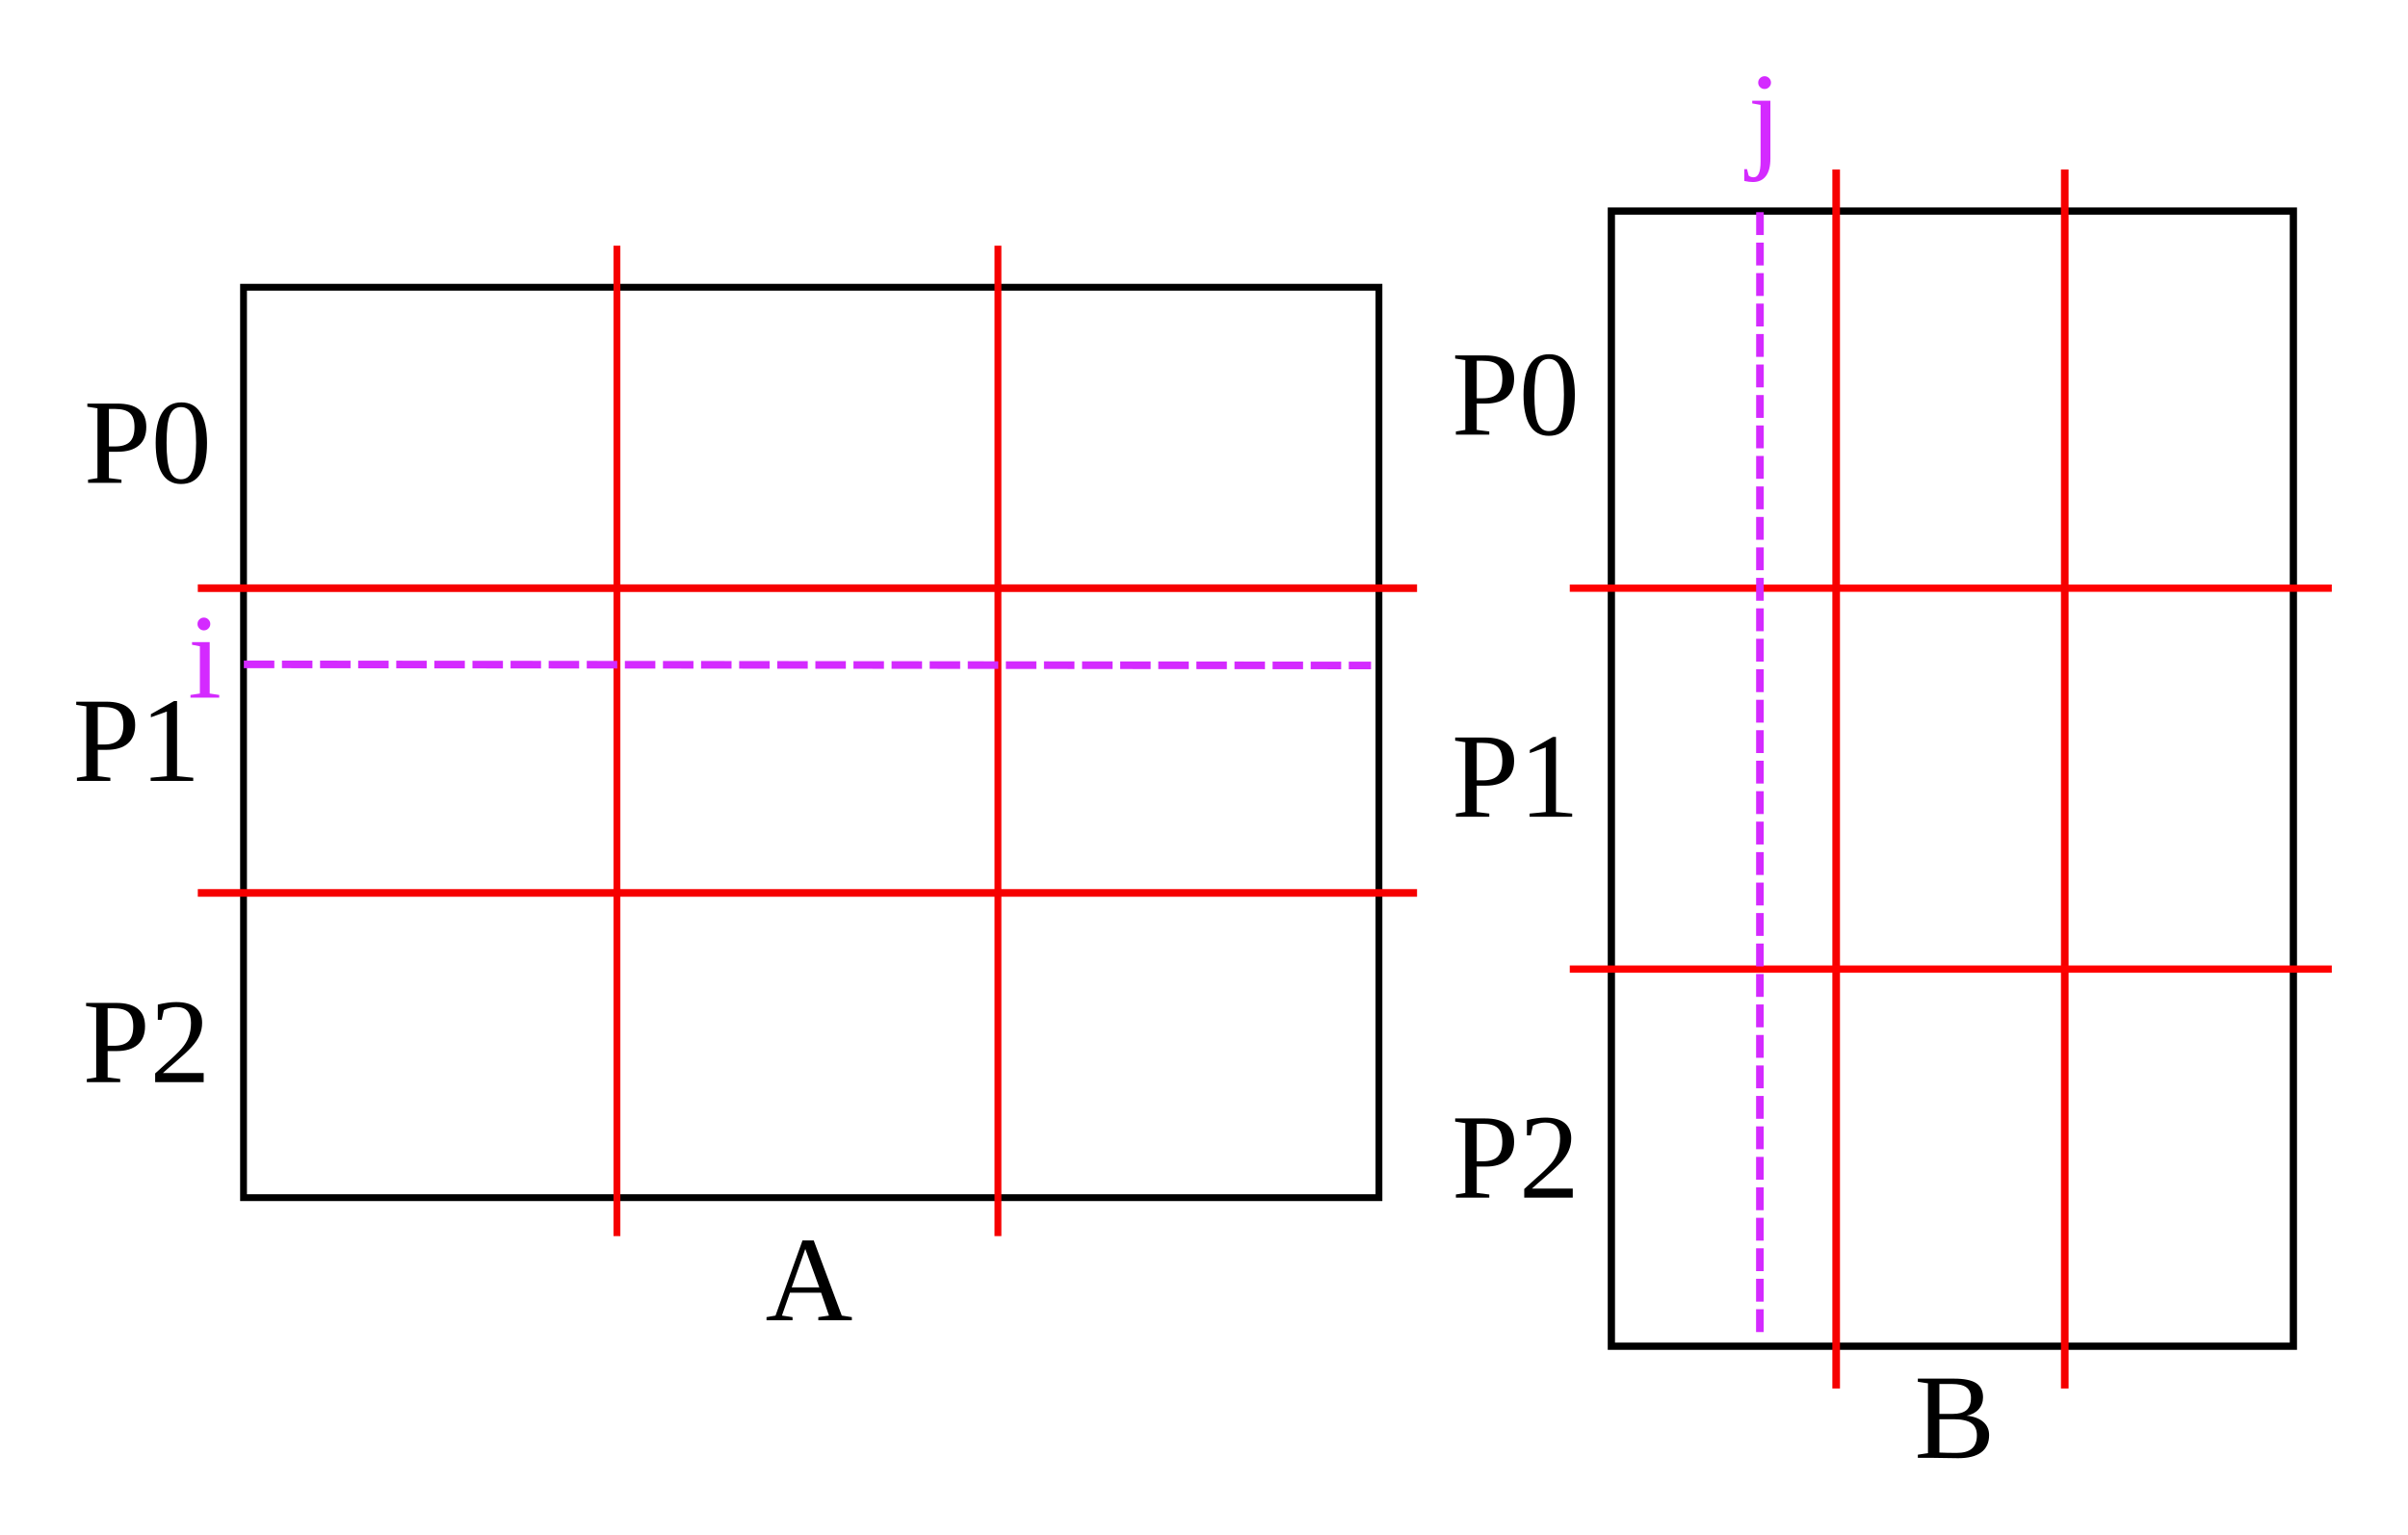
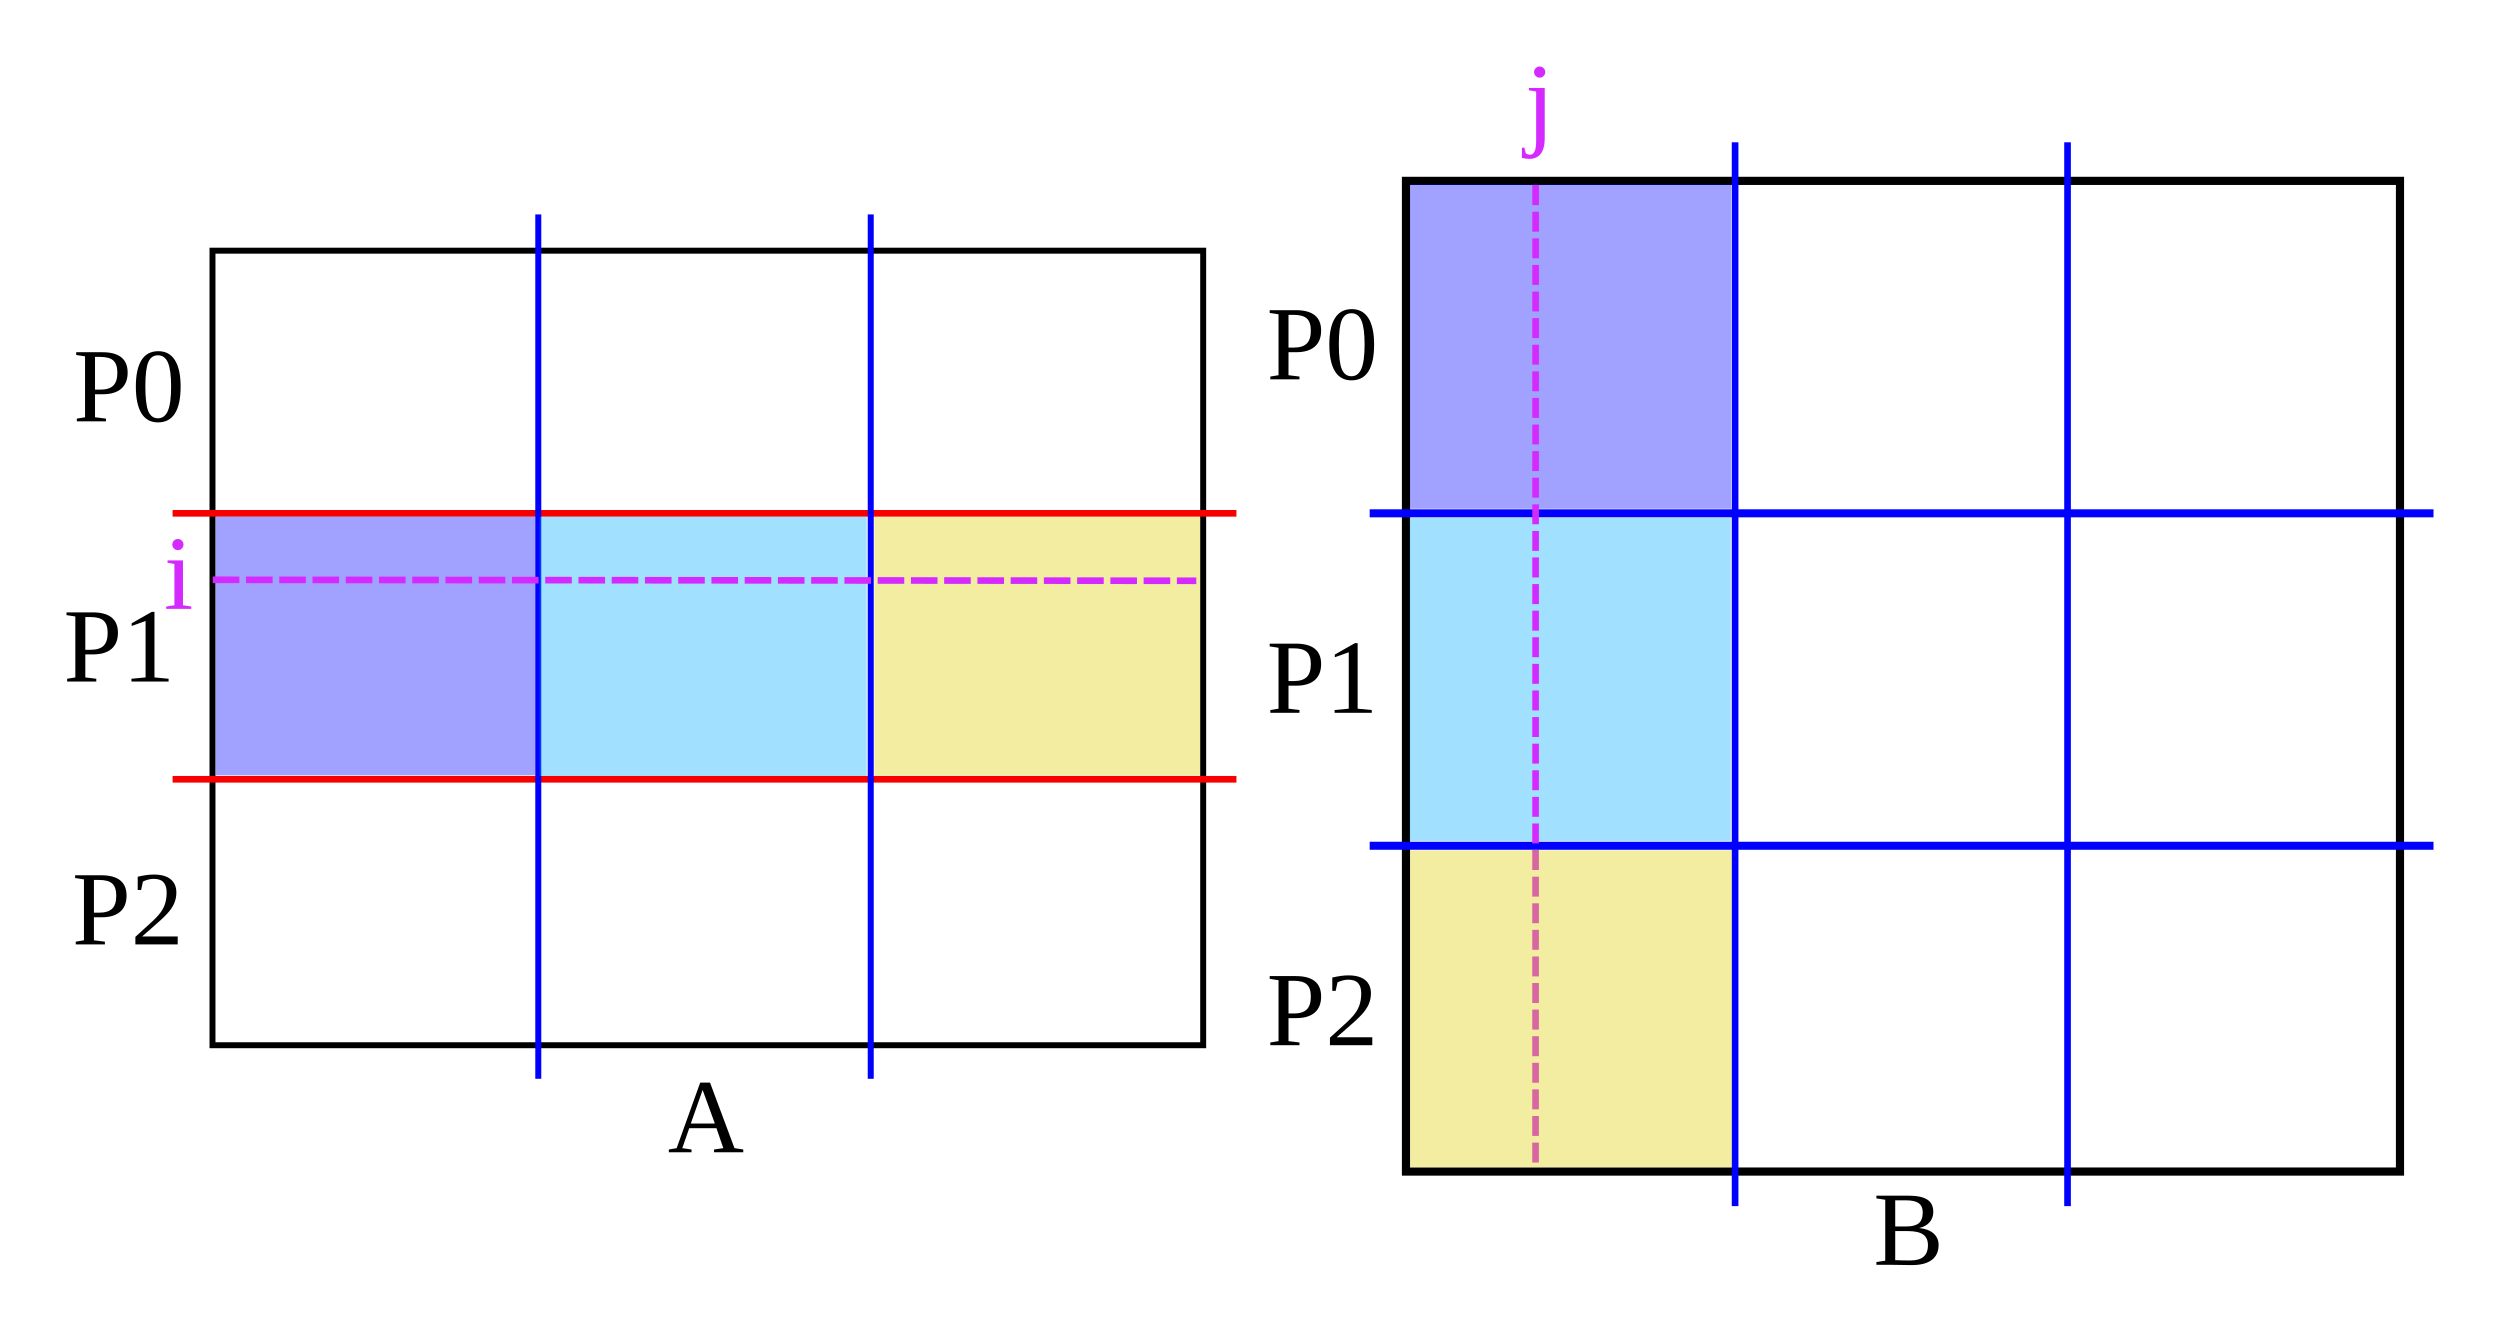
- <svg xmlns="http://www.w3.org/2000/svg" width="632mm" height="402.802mm" viewBox="0 0 632 402.802" version="1.1" id="svg8">
+ <svg xmlns="http://www.w3.org/2000/svg" width="752mm" height="400.54mm" viewBox="0 0 752 400.54" version="1.1" id="svg8">
  <defs id="defs2" />
  <g id="layer1" transform="translate(-398.0833,167.4056)">
    <rect style="fill:none;stroke:#000000;stroke-width:1.791;stroke-miterlimit:4;stroke-dasharray:none;stroke-opacity:1;image-rendering:auto" id="rect4528-3" width="298" height="239" x="462" y="-92" />
-     <rect style="fill:none;stroke:#000000;stroke-width:1.902;stroke-miterlimit:4;stroke-dasharray:none;stroke-opacity:1;image-rendering:auto" id="rect4528-3-7" width="179" height="298" x="821" y="-112" />
+     <rect style="fill:none;stroke:#000000;stroke-width:2.458;stroke-miterlimit:4;stroke-dasharray:none;stroke-opacity:1;image-rendering:auto" id="rect4528-3-7" width="299" height="298" x="821" y="-113" />
    <path style="fill:none;stroke:#f60000;stroke-width:2;stroke-linecap:butt;stroke-linejoin:miter;stroke-miterlimit:4;stroke-dasharray:none;stroke-opacity:1" d="m 450,67 h 320" id="path4561-6-5" />
    <path style="fill:none;stroke:#f60000;stroke-width:2;stroke-linecap:butt;stroke-linejoin:miter;stroke-miterlimit:4;stroke-dasharray:none;stroke-opacity:1" d="m 450,-13 h 320" id="path4561-3" />
-     <path style="fill:#0000ff;stroke:#ff0000;stroke-width:1.907;stroke-linecap:butt;stroke-linejoin:miter;stroke-miterlimit:4;stroke-dasharray:none;stroke-opacity:1" d="M 810.083,-13 H 1010.083" id="path4561-3-5" />
+     <path style="fill:#0000ff;stroke:#0000ff;stroke-width:2.412;stroke-linecap:butt;stroke-linejoin:miter;stroke-miterlimit:4;stroke-dasharray:none;stroke-opacity:1" d="M 810.083,-13 H 1130.083" id="path4561-3-5" />
    <text xml:space="preserve" style="font-style:normal;font-variant:normal;font-weight:normal;font-stretch:normal;font-size:31.75px;line-height:10;font-family:'Liberation Serif';-inkscape-font-specification:'Liberation Serif, Normal';font-variant-ligatures:normal;font-variant-caps:normal;font-variant-numeric:normal;font-feature-settings:normal;text-align:start;letter-spacing:0px;word-spacing:0px;writing-mode:lr-tb;text-anchor:start;fill:#000000;fill-opacity:1;stroke:none;stroke-width:0.265" x="420.085" y="-40.661" id="text4659-4">
      <tspan id="tspan4657-6" x="420.085" y="-40.661" style="font-style:normal;font-variant:normal;font-weight:normal;font-stretch:normal;font-size:31.75px;font-family:'Liberation Serif';-inkscape-font-specification:'Liberation Serif, Normal';font-variant-ligatures:normal;font-variant-caps:normal;font-variant-numeric:normal;font-feature-settings:normal;text-align:start;writing-mode:lr-tb;text-anchor:start;stroke-width:0.265">P0</tspan>
    </text>
    <text xml:space="preserve" style="font-style:normal;font-variant:normal;font-weight:normal;font-stretch:normal;font-size:31.75px;line-height:10;font-family:'Liberation Serif';-inkscape-font-specification:'Liberation Serif, Normal';font-variant-ligatures:normal;font-variant-caps:normal;font-variant-numeric:normal;font-feature-settings:normal;text-align:start;letter-spacing:0px;word-spacing:0px;writing-mode:lr-tb;text-anchor:start;fill:#000000;fill-opacity:1;stroke:none;stroke-width:0.265" x="417.169" y="37.595" id="text4659-2-92">
      <tspan id="tspan4657-4-9" x="417.169" y="37.595" style="font-style:normal;font-variant:normal;font-weight:normal;font-stretch:normal;font-size:31.75px;font-family:'Liberation Serif';-inkscape-font-specification:'Liberation Serif, Normal';font-variant-ligatures:normal;font-variant-caps:normal;font-variant-numeric:normal;font-feature-settings:normal;text-align:start;writing-mode:lr-tb;text-anchor:start;stroke-width:0.265">P1</tspan>
    </text>
    <text xml:space="preserve" style="font-style:normal;font-variant:normal;font-weight:normal;font-stretch:normal;font-size:31.75px;line-height:10;font-family:'Liberation Serif';-inkscape-font-specification:'Liberation Serif, Normal';font-variant-ligatures:normal;font-variant-caps:normal;font-variant-numeric:normal;font-feature-settings:normal;text-align:start;letter-spacing:0px;word-spacing:0px;writing-mode:lr-tb;text-anchor:start;fill:#000000;fill-opacity:1;stroke:none;stroke-width:0.265" x="419.758" y="116.672" id="text4659-2-9-0">
      <tspan id="tspan4657-4-1-3" x="419.758" y="116.672" style="font-style:normal;font-variant:normal;font-weight:normal;font-stretch:normal;font-size:31.75px;font-family:'Liberation Serif';-inkscape-font-specification:'Liberation Serif, Normal';font-variant-ligatures:normal;font-variant-caps:normal;font-variant-numeric:normal;font-feature-settings:normal;text-align:start;writing-mode:lr-tb;text-anchor:start;stroke-width:0.265">P2</tspan>
    </text>
    <text xml:space="preserve" style="font-style:normal;font-variant:normal;font-weight:normal;font-stretch:normal;font-size:31.75px;line-height:10;font-family:'Liberation Serif';-inkscape-font-specification:'Liberation Serif, Normal';font-variant-ligatures:normal;font-variant-caps:normal;font-variant-numeric:normal;font-feature-settings:normal;text-align:start;letter-spacing:0px;word-spacing:0px;writing-mode:lr-tb;text-anchor:start;fill:#000000;fill-opacity:1;stroke:none;stroke-width:0.265" x="779.085" y="-53.31" id="text4659-4-0">
      <tspan id="tspan4657-6-3" x="779.085" y="-53.31" style="font-style:normal;font-variant:normal;font-weight:normal;font-stretch:normal;font-size:31.75px;font-family:'Liberation Serif';-inkscape-font-specification:'Liberation Serif, Normal';font-variant-ligatures:normal;font-variant-caps:normal;font-variant-numeric:normal;font-feature-settings:normal;text-align:start;writing-mode:lr-tb;text-anchor:start;stroke-width:0.265">P0</tspan>
    </text>
    <text xml:space="preserve" style="font-style:normal;font-variant:normal;font-weight:normal;font-stretch:normal;font-size:31.75px;line-height:10;font-family:'Liberation Serif';-inkscape-font-specification:'Liberation Serif, Normal';font-variant-ligatures:normal;font-variant-caps:normal;font-variant-numeric:normal;font-feature-settings:normal;text-align:start;letter-spacing:0px;word-spacing:0px;writing-mode:lr-tb;text-anchor:start;fill:#000000;fill-opacity:1;stroke:none;stroke-width:0.265" x="779.085" y="47" id="text4659-2-92-3">
      <tspan id="tspan4657-4-9-7" x="779.085" y="47" style="font-style:normal;font-variant:normal;font-weight:normal;font-stretch:normal;font-size:31.75px;font-family:'Liberation Serif';-inkscape-font-specification:'Liberation Serif, Normal';font-variant-ligatures:normal;font-variant-caps:normal;font-variant-numeric:normal;font-feature-settings:normal;text-align:start;writing-mode:lr-tb;text-anchor:start;stroke-width:0.265">P1</tspan>
    </text>
    <text xml:space="preserve" style="font-style:normal;font-variant:normal;font-weight:normal;font-stretch:normal;font-size:31.75px;line-height:10;font-family:'Liberation Serif';-inkscape-font-specification:'Liberation Serif, Normal';font-variant-ligatures:normal;font-variant-caps:normal;font-variant-numeric:normal;font-feature-settings:normal;text-align:start;letter-spacing:0px;word-spacing:0px;writing-mode:lr-tb;text-anchor:start;fill:#000000;fill-opacity:1;stroke:none;stroke-width:0.265" x="779.085" y="147" id="text4659-2-9-0-9">
      <tspan id="tspan4657-4-1-3-4" x="779.085" y="147" style="font-style:normal;font-variant:normal;font-weight:normal;font-stretch:normal;font-size:31.75px;font-family:'Liberation Serif';-inkscape-font-specification:'Liberation Serif, Normal';font-variant-ligatures:normal;font-variant-caps:normal;font-variant-numeric:normal;font-feature-settings:normal;text-align:start;writing-mode:lr-tb;text-anchor:start;stroke-width:0.265">P2</tspan>
    </text>
    <text xml:space="preserve" style="font-style:normal;font-variant:normal;font-weight:normal;font-stretch:normal;font-size:31.75px;line-height:10;font-family:'Liberation Serif';-inkscape-font-specification:'Liberation Serif, Normal';font-variant-ligatures:normal;font-variant-caps:normal;font-variant-numeric:normal;font-feature-settings:normal;text-align:start;letter-spacing:0px;word-spacing:0px;writing-mode:lr-tb;text-anchor:start;fill:#000000;fill-opacity:1;stroke:none;stroke-width:0.265" x="598.954" y="179.19" id="text4659-2-9-0-99-3">
      <tspan id="tspan4905" x="598.954" y="179.19">A</tspan>
    </text>
-     <text xml:space="preserve" style="font-style:normal;font-variant:normal;font-weight:normal;font-stretch:normal;font-size:31.75px;line-height:10;font-family:'Liberation Serif';-inkscape-font-specification:'Liberation Serif, Normal';font-variant-ligatures:normal;font-variant-caps:normal;font-variant-numeric:normal;font-feature-settings:normal;text-align:start;letter-spacing:0px;word-spacing:0px;writing-mode:lr-tb;text-anchor:start;fill:#000000;fill-opacity:1;stroke:none;stroke-width:0.265" x="900.514" y="215.304" id="text4659-2-9-0-99-2">
-       <tspan id="tspan4907" x="900.514" y="215.304">B</tspan>
+     <text xml:space="preserve" style="font-style:normal;font-variant:normal;font-weight:normal;font-stretch:normal;font-size:31.75px;line-height:10;font-family:'Liberation Serif';-inkscape-font-specification:'Liberation Serif, Normal';font-variant-ligatures:normal;font-variant-caps:normal;font-variant-numeric:normal;font-feature-settings:normal;text-align:start;letter-spacing:0px;word-spacing:0px;writing-mode:lr-tb;text-anchor:start;fill:#000000;fill-opacity:1;stroke:none;stroke-width:0.265" x="961.585" y="213.042" id="text4659-2-9-0-99-2">
+       <tspan id="tspan4907" x="961.585" y="213.042">B</tspan>
    </text>
-     <path style="fill:none;stroke:#f60000;stroke-width:1.803;stroke-linecap:butt;stroke-linejoin:miter;stroke-miterlimit:4;stroke-dasharray:none;stroke-opacity:1" d="m 560,-102.907 v 260" id="path4561-3-3" />
-     <path style="fill:none;stroke:#f60000;stroke-width:1.803;stroke-linecap:butt;stroke-linejoin:miter;stroke-miterlimit:4;stroke-dasharray:none;stroke-opacity:1" d="m 660,-102.907 v 260" id="path4561-3-3-6" />
-     <path style="fill:none;stroke:#f60000;stroke-width:2;stroke-linecap:butt;stroke-linejoin:miter;stroke-miterlimit:4;stroke-dasharray:none;stroke-opacity:1" d="M 880,-122.907 V 197.093" id="path4561-3-53" />
-     <path style="fill:none;stroke:#f60000;stroke-width:2;stroke-linecap:butt;stroke-linejoin:miter;stroke-miterlimit:4;stroke-dasharray:none;stroke-opacity:1" d="M 940,-122.907 V 197.093" id="path4561-3-53-6" />
-     <path style="fill:#0000ff;stroke:#ff0000;stroke-width:1.907;stroke-linecap:butt;stroke-linejoin:miter;stroke-miterlimit:4;stroke-dasharray:none;stroke-opacity:1" d="M 810.083,87 H 1010.083" id="path4561-3-5-2" />
-     <path style="fill:#d42aff;stroke:#d42aff;stroke-width:2;stroke-linecap:butt;stroke-linejoin:miter;stroke-miterlimit:4;stroke-dasharray:8, 2;stroke-dashoffset:0;stroke-opacity:1" d="m 462.084,7 295.841,0.293" id="path1088" />
+     <path style="fill:none;stroke:#0000ff;stroke-width:1.803;stroke-linecap:butt;stroke-linejoin:miter;stroke-miterlimit:4;stroke-dasharray:none;stroke-opacity:1" d="m 560,-102.907 v 260" id="path4561-3-3" />
+     <path style="fill:none;stroke:#0000fb;stroke-width:1.803;stroke-linecap:butt;stroke-linejoin:miter;stroke-miterlimit:4;stroke-dasharray:none;stroke-opacity:1" d="m 660,-102.907 v 260" id="path4561-3-3-6" />
+     <path style="fill:none;stroke:#0000ff;stroke-width:2;stroke-linecap:butt;stroke-linejoin:miter;stroke-miterlimit:4;stroke-dasharray:none;stroke-opacity:1" d="M 920,-124.603 V 195.397" id="path4561-3-53" />
+     <path style="fill:none;stroke:#0000ff;stroke-width:2;stroke-linecap:butt;stroke-linejoin:miter;stroke-miterlimit:4;stroke-dasharray:none;stroke-opacity:1" d="M 1020,-124.603 V 195.397" id="path4561-3-53-6" />
+     <path style="fill:#0000ff;stroke:#0000ff;stroke-width:2.412;stroke-linecap:butt;stroke-linejoin:miter;stroke-miterlimit:4;stroke-dasharray:none;stroke-opacity:1" d="M 810.083,87 H 1130.083" id="path4561-3-5-2" />
    <text xml:space="preserve" style="font-style:normal;font-variant:normal;font-weight:normal;font-stretch:normal;font-size:31.75px;line-height:10;font-family:'Liberation Serif';-inkscape-font-specification:'Liberation Serif, Normal';font-variant-ligatures:normal;font-variant-caps:normal;font-variant-numeric:normal;font-feature-settings:normal;text-align:start;letter-spacing:0px;word-spacing:0px;writing-mode:lr-tb;text-anchor:start;fill:#d42aff;fill-opacity:1;stroke:none;stroke-width:0.265" x="447.401" y="15.736" id="text4659-2-92-7">
      <tspan id="tspan4657-4-9-0" x="447.401" y="15.736" style="font-style:normal;font-variant:normal;font-weight:normal;font-stretch:normal;font-size:31.75px;font-family:'Liberation Serif';-inkscape-font-specification:'Liberation Serif, Normal';font-variant-ligatures:normal;font-variant-caps:normal;font-variant-numeric:normal;font-feature-settings:normal;text-align:start;writing-mode:lr-tb;text-anchor:start;fill:#d42aff;fill-opacity:1;stroke-width:0.265">i</tspan>
    </text>
-     <path style="fill:#d42aff;stroke:#d42aff;stroke-width:2;stroke-linecap:butt;stroke-linejoin:miter;stroke-miterlimit:4;stroke-dasharray:6, 2;stroke-dashoffset:0;stroke-opacity:1" d="m 860,-111.711 -0.022,295.108" id="path1090" />
    <text xml:space="preserve" style="font-style:normal;font-variant:normal;font-weight:normal;font-stretch:normal;font-size:31.75px;line-height:10;font-family:'Liberation Serif';-inkscape-font-specification:'Liberation Serif, Normal';font-variant-ligatures:normal;font-variant-caps:normal;font-variant-numeric:normal;font-feature-settings:normal;text-align:start;letter-spacing:0px;word-spacing:0px;writing-mode:lr-tb;text-anchor:start;fill:#d42aff;fill-opacity:1;stroke:none;stroke-width:0.265" x="856.802" y="-126.384" id="text4659-2-92-7-9">
      <tspan id="tspan4657-4-9-0-3" x="856.802" y="-126.384" style="font-style:normal;font-variant:normal;font-weight:normal;font-stretch:normal;font-size:31.75px;font-family:'Liberation Serif';-inkscape-font-specification:'Liberation Serif, Normal';font-variant-ligatures:normal;font-variant-caps:normal;font-variant-numeric:normal;font-feature-settings:normal;text-align:start;writing-mode:lr-tb;text-anchor:start;fill:#d42aff;fill-opacity:1;stroke-width:0.265">j</tspan>
    </text>
+     <rect style="opacity:1;fill:#0000ff;fill-opacity:0.37;stroke:none;stroke-width:2.038;stroke-miterlimit:4;stroke-dasharray:none;stroke-opacity:1" id="rect3267" width="96.165" height="77.771" x="462.967" y="-11.975" />
+     <rect style="opacity:1;fill:#decd00;fill-opacity:0.37;stroke:none;stroke-width:2.057;stroke-miterlimit:4;stroke-dasharray:none;stroke-opacity:1" id="rect3267-9" width="97.964" height="77.771" x="661.087" y="-11.875" />
+     <rect style="opacity:1;fill:#00aeff;fill-opacity:0.37;stroke:none;stroke-width:2.064;stroke-miterlimit:4;stroke-dasharray:none;stroke-opacity:1" id="rect3267-1" width="98.364" height="77.971" x="560.424" y="-11.975" />
+     <rect style="opacity:1;fill:#0000ff;fill-opacity:0.37;stroke:none;stroke-width:2.287;stroke-miterlimit:4;stroke-dasharray:none;stroke-opacity:1" id="rect3267-2" width="96.565" height="97.564" x="822.226" y="-111.935" />
+     <rect style="opacity:1;fill:#00aeff;fill-opacity:0.37;stroke:none;stroke-width:2.283;stroke-miterlimit:4;stroke-dasharray:none;stroke-opacity:1" id="rect3267-1-7" width="96.565" height="97.164" x="822.115" y="-11.615" />
+   </g>
+   <g id="layer2">
+     <path transform="translate(-398.0833,167.4056)" style="fill:#d42aff;stroke:#d42aff;stroke-width:2;stroke-linecap:butt;stroke-linejoin:miter;stroke-miterlimit:4;stroke-dasharray:8, 2;stroke-dashoffset:0;stroke-opacity:1" d="m 462.084,7 295.841,0.293" id="path1088" />
+     <path style="fill:#d42aff;stroke:#d42aff;stroke-width:2;stroke-linecap:butt;stroke-linejoin:miter;stroke-miterlimit:4;stroke-dasharray:6, 2;stroke-dashoffset:0;stroke-opacity:1" d="m 860,-111.711 -0.022,295.108" id="path1090" transform="translate(-398.0833,167.4056)" />
+     <rect style="opacity:1;fill:#decd00;fill-opacity:0.37;stroke:none;stroke-width:2.265;stroke-miterlimit:4;stroke-dasharray:none;stroke-opacity:1" id="rect3267-9-9" width="96.842" height="95.358" x="424.165" y="255.762" />
  </g>
</svg>
